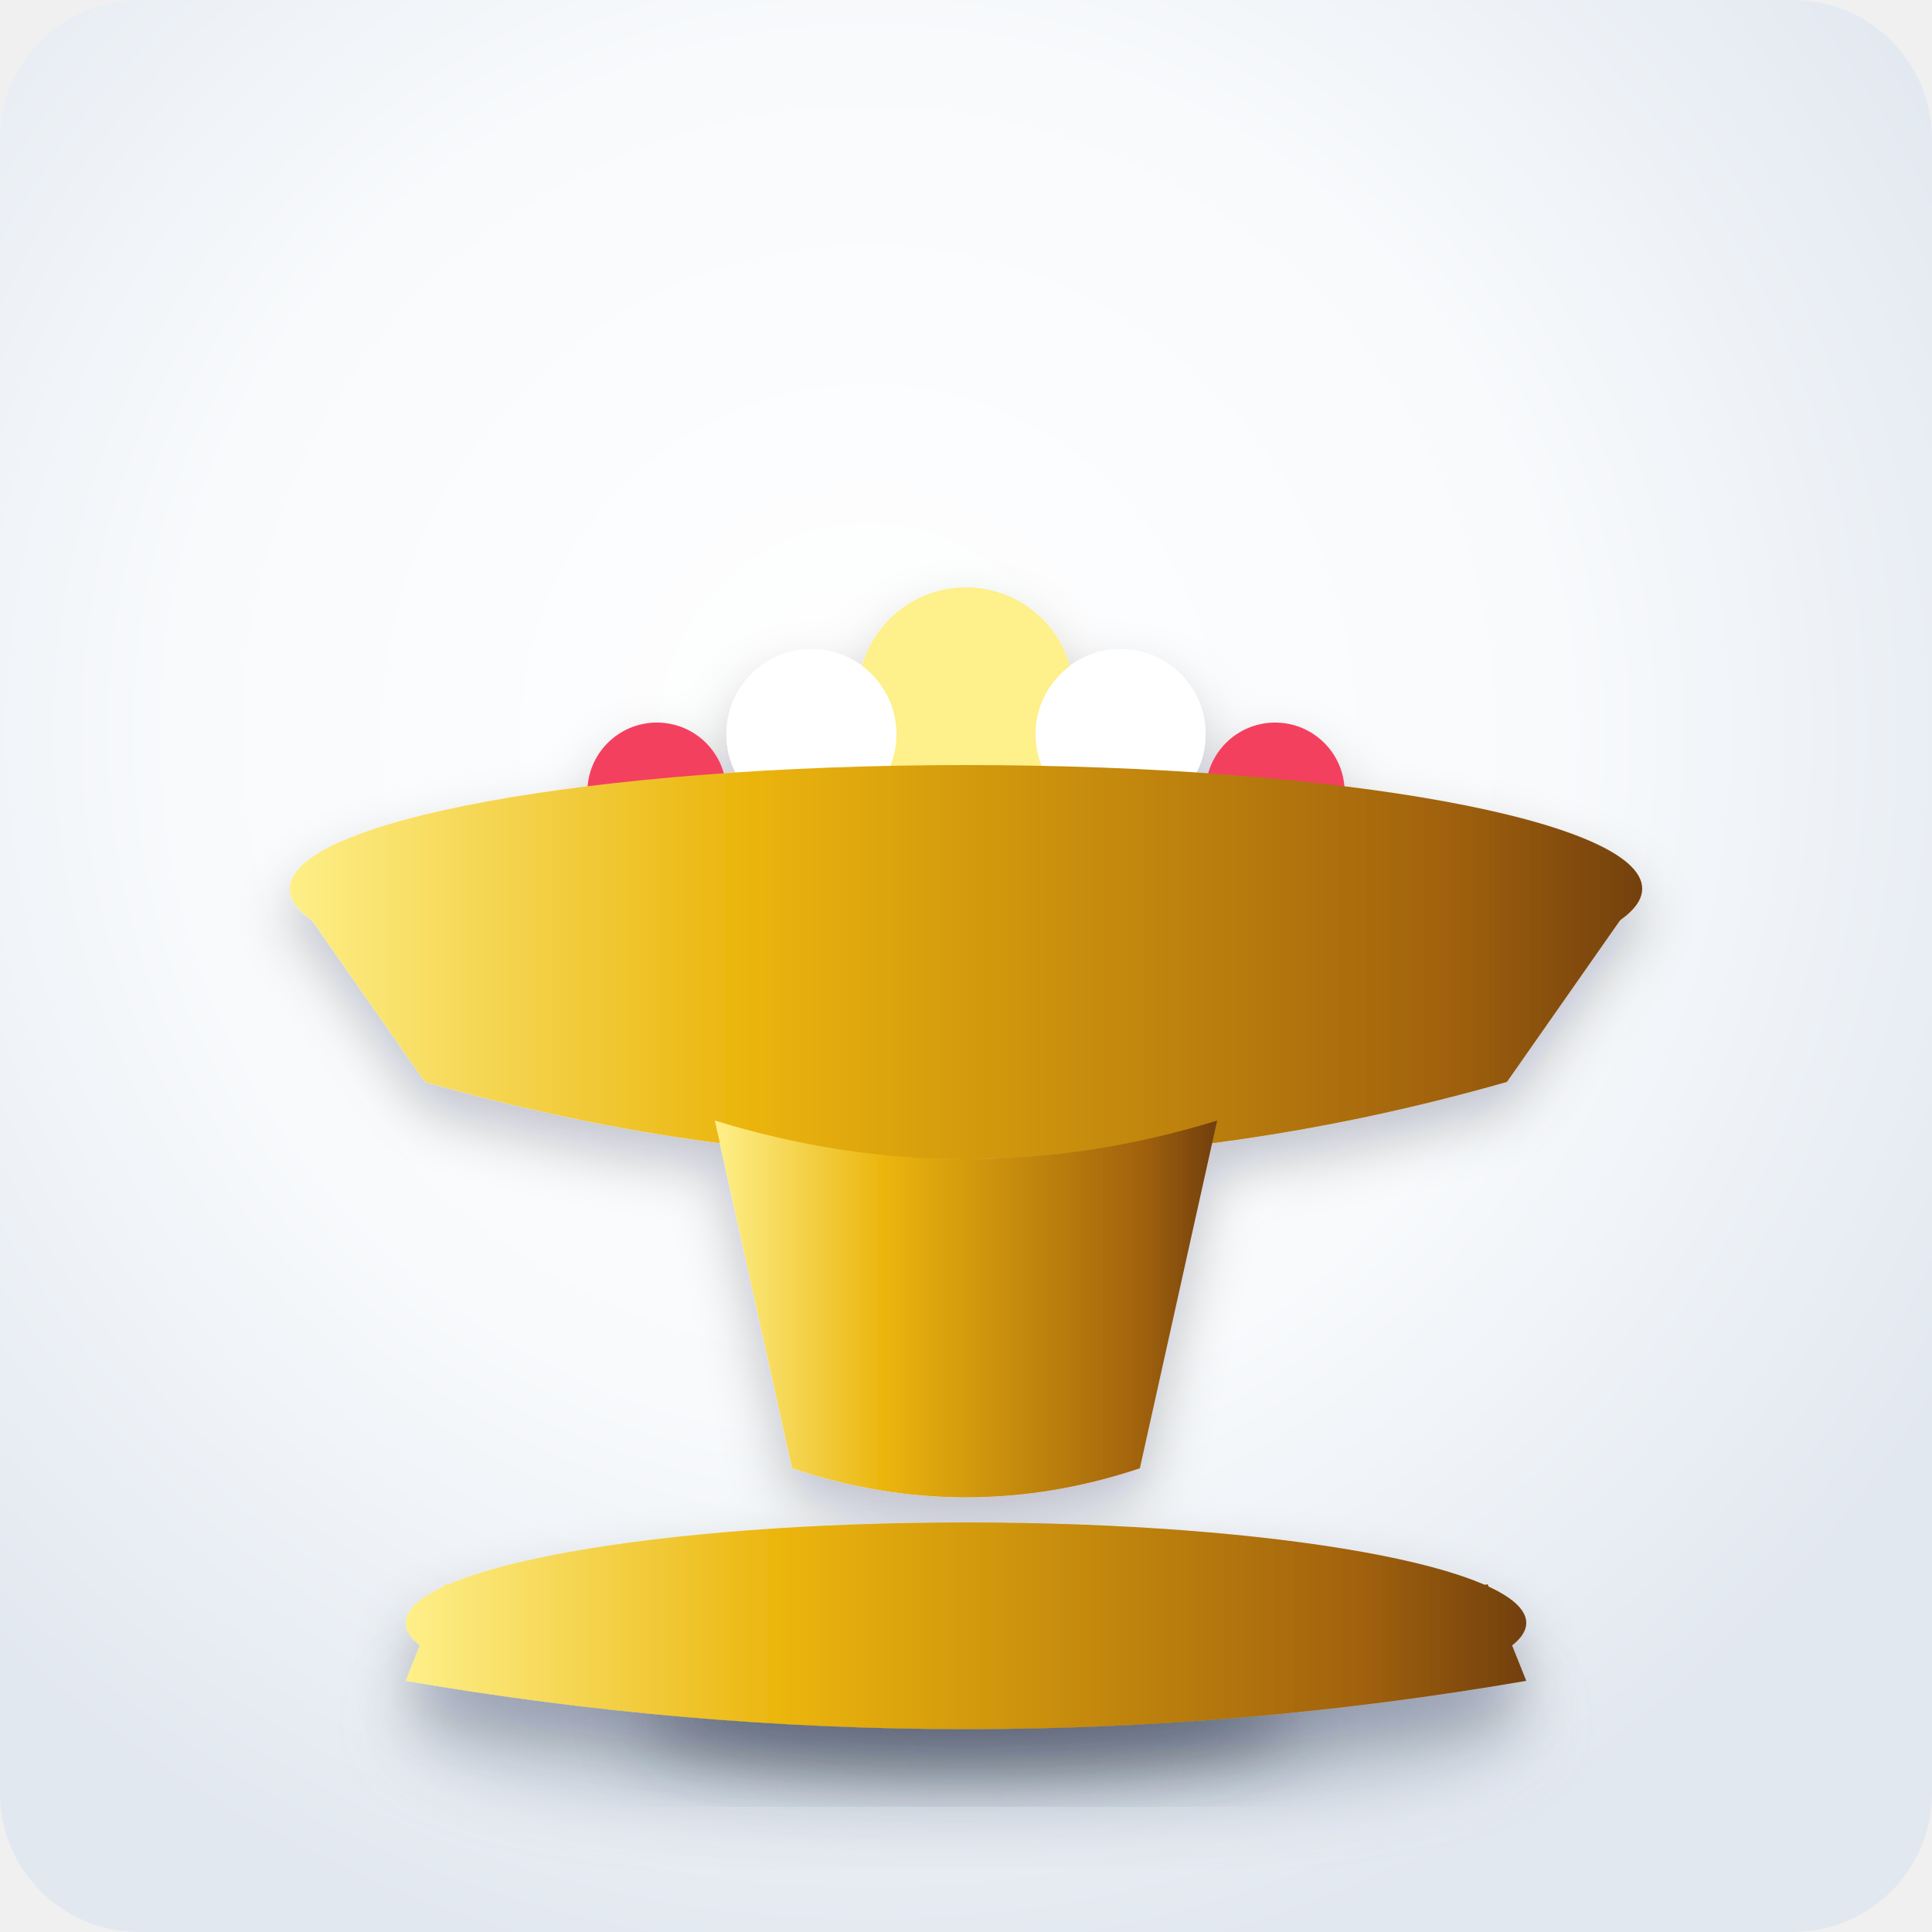
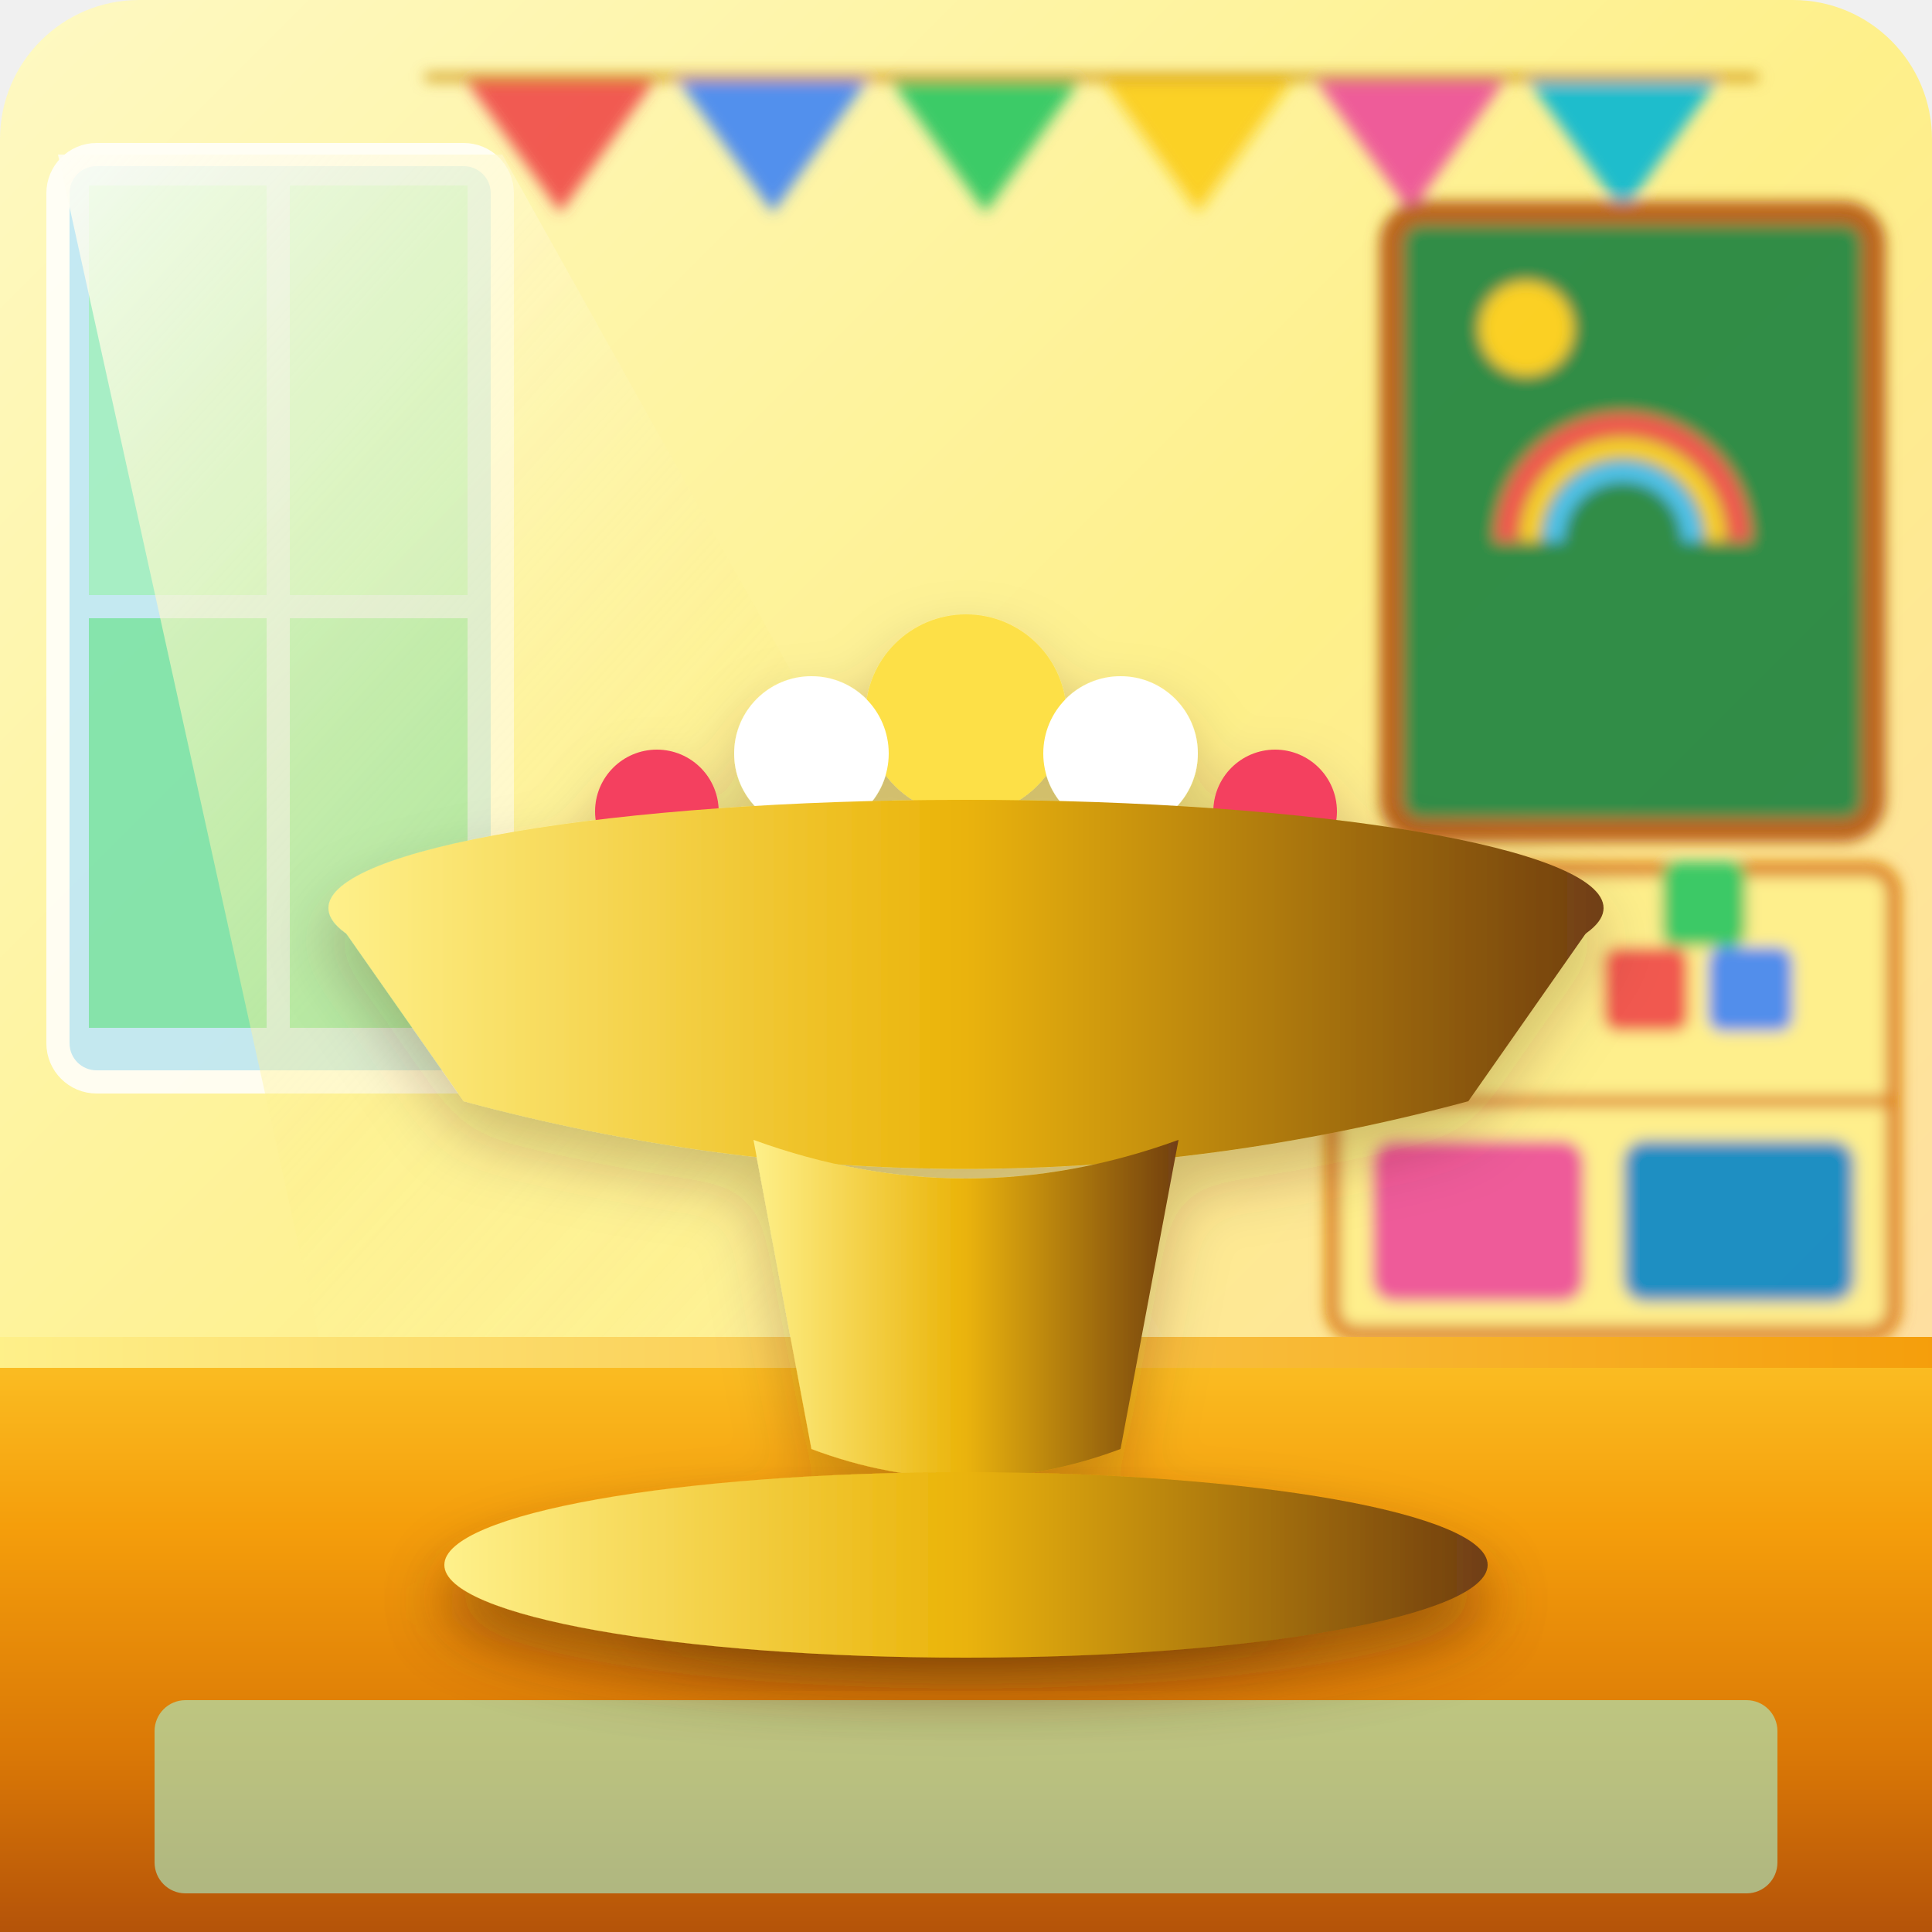
<svg xmlns="http://www.w3.org/2000/svg" viewBox="0 0 500 500" width="100%" height="100%">
  <defs>
-     <radialGradient id="bgGlow" cx="45%" cy="38%" r="65%">
-       <stop offset="0%" stop-color="#ffffff" />
-       <stop offset="55%" stop-color="#f8fafc" />
-       <stop offset="100%" stop-color="#e2e8f0" />
+     <linearGradient id="roomWall" x1="0%" y1="0%" x2="100%" y2="100%">
+       <stop offset="0%" stop-color="#fef9c3" />
+       <stop offset="50%" stop-color="#fef08a" />
+       <stop offset="100%" stop-color="#fed7aa" />
+     </linearGradient>
+     <linearGradient id="sunBeam" x1="0%" y1="0%" x2="100%" y2="100%">
+       <stop offset="0%" stop-color="#ffffff" stop-opacity="0.85" />
+       <stop offset="50%" stop-color="#fef08a" stop-opacity="0.35" />
+       <stop offset="100%" stop-color="#ffffff" stop-opacity="0" />
+     </linearGradient>
+     <linearGradient id="oakTable" x1="0%" y1="0%" x2="0%" y2="100%">
+       <stop offset="0%" stop-color="#fbbf24" />
+       <stop offset="30%" stop-color="#f59e0b" />
+       <stop offset="70%" stop-color="#d97706" />
+       <stop offset="100%" stop-color="#b45309" />
+     </linearGradient>
+     <linearGradient id="tableBevel" x1="0%" y1="0%" x2="100%" y2="0%">
+       <stop offset="0%" stop-color="#fef08a" />
+       <stop offset="100%" stop-color="#f59e0b" />
+     </linearGradient>
+     <filter id="bgBlur" x="-10%" y="-10%" width="120%" height="120%">
+       <feGaussianBlur stdDeviation="1.8" />
+     </filter>
+     <filter id="tableShadow" x="-30%" y="-30%" width="160%" height="160%">
+       <feGaussianBlur stdDeviation="8" />
+     </filter>
+     <filter id="charDepth" x="-20%" y="-20%" width="140%" height="140%">
+       <feDropShadow dx="0" dy="8" stdDeviation="8" flood-color="#451a03" flood-opacity="0.25" />
+     </filter>
+     <radialGradient id="pixarEye" cx="30%" cy="30%" r="70%">
+       <stop offset="0%" stop-color="#334155" />
+       <stop offset="65%" stop-color="#0f172a" />
+       <stop offset="100%" stop-color="#020617" />
    </radialGradient>
-     <filter id="groundShadow" x="-30%" y="-30%" width="160%" height="160%">
-       <feGaussianBlur stdDeviation="9" />
-     </filter>
-     <filter id="clayShadow" x="-25%" y="-25%" width="150%" height="150%">
-       <feDropShadow dx="0" dy="7" stdDeviation="7" flood-color="#0f172a" flood-opacity="0.22" />
-     </filter>
-     <filter id="softGlow" x="-20%" y="-20%" width="140%" height="140%">
-       <feGaussianBlur stdDeviation="3" result="blur" />
-       <feComposite in="SourceGraphic" in2="blur" operator="over" />
-     </filter>
-     <linearGradient id="goldPhan" x1="0%" y1="0%" x2="100%" y2="0%">
+     <linearGradient id="goldPhan2" x1="0%" y1="0%" x2="100%" y2="0%">
      <stop offset="0%" stop-color="#fef08a" />
-       <stop offset="35%" stop-color="#eab308" />
-       <stop offset="85%" stop-color="#a16207" />
+       <stop offset="50%" stop-color="#eab308" />
      <stop offset="100%" stop-color="#713f12" />
    </linearGradient>
  </defs>
-   <rect width="500" height="500" rx="36" fill="url(#bgGlow)" />
-   <ellipse cx="250" cy="445" rx="145" ry="24" fill="#64748b" opacity="0.35" filter="url(#groundShadow)" />
-   <ellipse cx="250" cy="445" rx="85" ry="14" fill="#1e293b" opacity="0.45" filter="url(#groundShadow)" />
-   <g filter="url(#clayShadow)">
-     <circle cx="250" cy="180" r="28" fill="#fef08a" />
-     <circle cx="210" cy="190" r="22" fill="#ffffff" />
-     <circle cx="290" cy="190" r="22" fill="#ffffff" />
-     <circle cx="170" cy="205" r="18" fill="#f43f5e" />
-     <circle cx="330" cy="205" r="18" fill="#f43f5e" />
-     <ellipse cx="250" cy="230" rx="175" ry="32" fill="url(#goldPhan)" />
-     <path d="M 75 230 Q 250 280 425 230 L 390 280 Q 250 320 110 280 Z" fill="url(#goldPhan)" />
-     <path d="M 185 290 Q 250 310 315 290 L 295 380 Q 250 395 205 380 Z" fill="url(#goldPhan)" />
-     <ellipse cx="250" cy="420" rx="145" ry="26" fill="url(#goldPhan)" />
-     <path d="M 115 410 Q 250 435 385 410 L 395 435 Q 250 460 105 435 Z" fill="url(#goldPhan)" />
+   <rect width="500" height="500" rx="36" fill="url(#roomWall)" />
+   <g opacity="0.85">
+     <rect x="15" y="40" width="115" height="240" rx="10" fill="#bae6fd" stroke="#ffffff" stroke-width="6" />
+     <rect x="23" y="48" width="46" height="106" fill="#86efac" opacity="0.65" />
+     <rect x="75" y="48" width="46" height="106" fill="#86efac" opacity="0.65" />
+     <rect x="23" y="160" width="46" height="106" fill="#4ade80" opacity="0.65" />
+     <rect x="75" y="160" width="46" height="106" fill="#4ade80" opacity="0.65" />
+     <polygon points="15,40 130,40 320,380 90,380" fill="url(#sunBeam)" />
+   </g>
+   <g filter="url(#bgBlur)" opacity="0.88">
+     <polygon points="120,20 145,55 170,20" fill="#ef4444" />
+     <polygon points="175,20 200,55 225,20" fill="#3b82f6" />
+     <polygon points="230,20 255,55 280,20" fill="#22c55e" />
+     <polygon points="285,20 310,55 335,20" fill="#facc15" />
+     <polygon points="340,20 365,55 390,20" fill="#ec4899" />
+     <polygon points="395,20 420,55 445,20" fill="#06b6d4" />
+     <line x1="110" y1="20" x2="455" y2="20" stroke="#ca8a04" stroke-width="2" />
+     <rect x="360" y="55" width="125" height="160" rx="8" fill="#15803d" stroke="#b45309" stroke-width="6" />
+     <path d="M 390 140 A 30 30 0 0 1 450 140" fill="none" stroke="#ef4444" stroke-width="6" />
+     <path d="M 396 140 A 24 24 0 0 1 444 140" fill="none" stroke="#facc15" stroke-width="5" />
+     <path d="M 402 140 A 18 18 0 0 1 438 140" fill="none" stroke="#38bdf8" stroke-width="5" />
+     <circle cx="395" cy="85" r="12" fill="#facc15" />
+     <rect x="345" y="225" width="145" height="120" rx="6" fill="#fef08a" stroke="#d97706" stroke-width="4" />
+     <line x1="345" y1="285" x2="490" y2="285" stroke="#d97706" stroke-width="3" />
+     <circle cx="375" cy="260" r="16" fill="#b45309" />
+     <circle cx="375" cy="250" r="12" fill="#d97706" />
+     <circle cx="367" cy="242" r="5" fill="#d97706" />
+     <circle cx="383" cy="242" r="5" fill="#d97706" />
+     <rect x="415" y="245" width="22" height="22" rx="4" fill="#ef4444" />
+     <rect x="442" y="245" width="22" height="22" rx="4" fill="#3b82f6" />
+     <rect x="430" y="223" width="22" height="22" rx="4" fill="#22c55e" />
+     <rect x="355" y="295" width="55" height="42" rx="6" fill="#ec4899" />
+     <rect x="420" y="295" width="60" height="42" rx="6" fill="#0284c7" />
+   </g>
+   <path d="M 0 350 L 500 350 L 500 500 L 0 500 Z" fill="url(#oakTable)" />
+   <rect x="0" y="346" width="500" height="8" fill="url(#tableBevel)" />
+   <rect x="40" y="440" width="420" height="50" rx="8" fill="#a7f3d0" opacity="0.6" />
+   <ellipse cx="250" cy="415" rx="135" ry="22" fill="#78350f" opacity="0.38" filter="url(#tableShadow)" />
+   <ellipse cx="250" cy="415" rx="85" ry="14" fill="#451a03" opacity="0.45" filter="url(#tableShadow)" />
+   <g filter="url(#charDepth)">
+     <circle cx="250" cy="185" r="26" fill="#fde047" />
+     <circle cx="210" cy="195" r="20" fill="#ffffff" />
+     <circle cx="290" cy="195" r="20" fill="#ffffff" />
+     <circle cx="170" cy="210" r="16" fill="#f43f5e" />
+     <circle cx="330" cy="210" r="16" fill="#f43f5e" />
+     <ellipse cx="250" cy="235" rx="165" ry="28" fill="url(#goldPhan2)" />
+     <path d="M 85 235 Q 250 280 415 235 L 380 285 Q 250 320 120 285 Z" fill="url(#goldPhan2)" />
+     <path d="M 195 295 Q 250 315 305 295 L 290 375 Q 250 390 210 375 Z" fill="url(#goldPhan2)" />
+     <ellipse cx="250" cy="405" rx="135" ry="24" fill="url(#goldPhan2)" />
  </g>
</svg>
